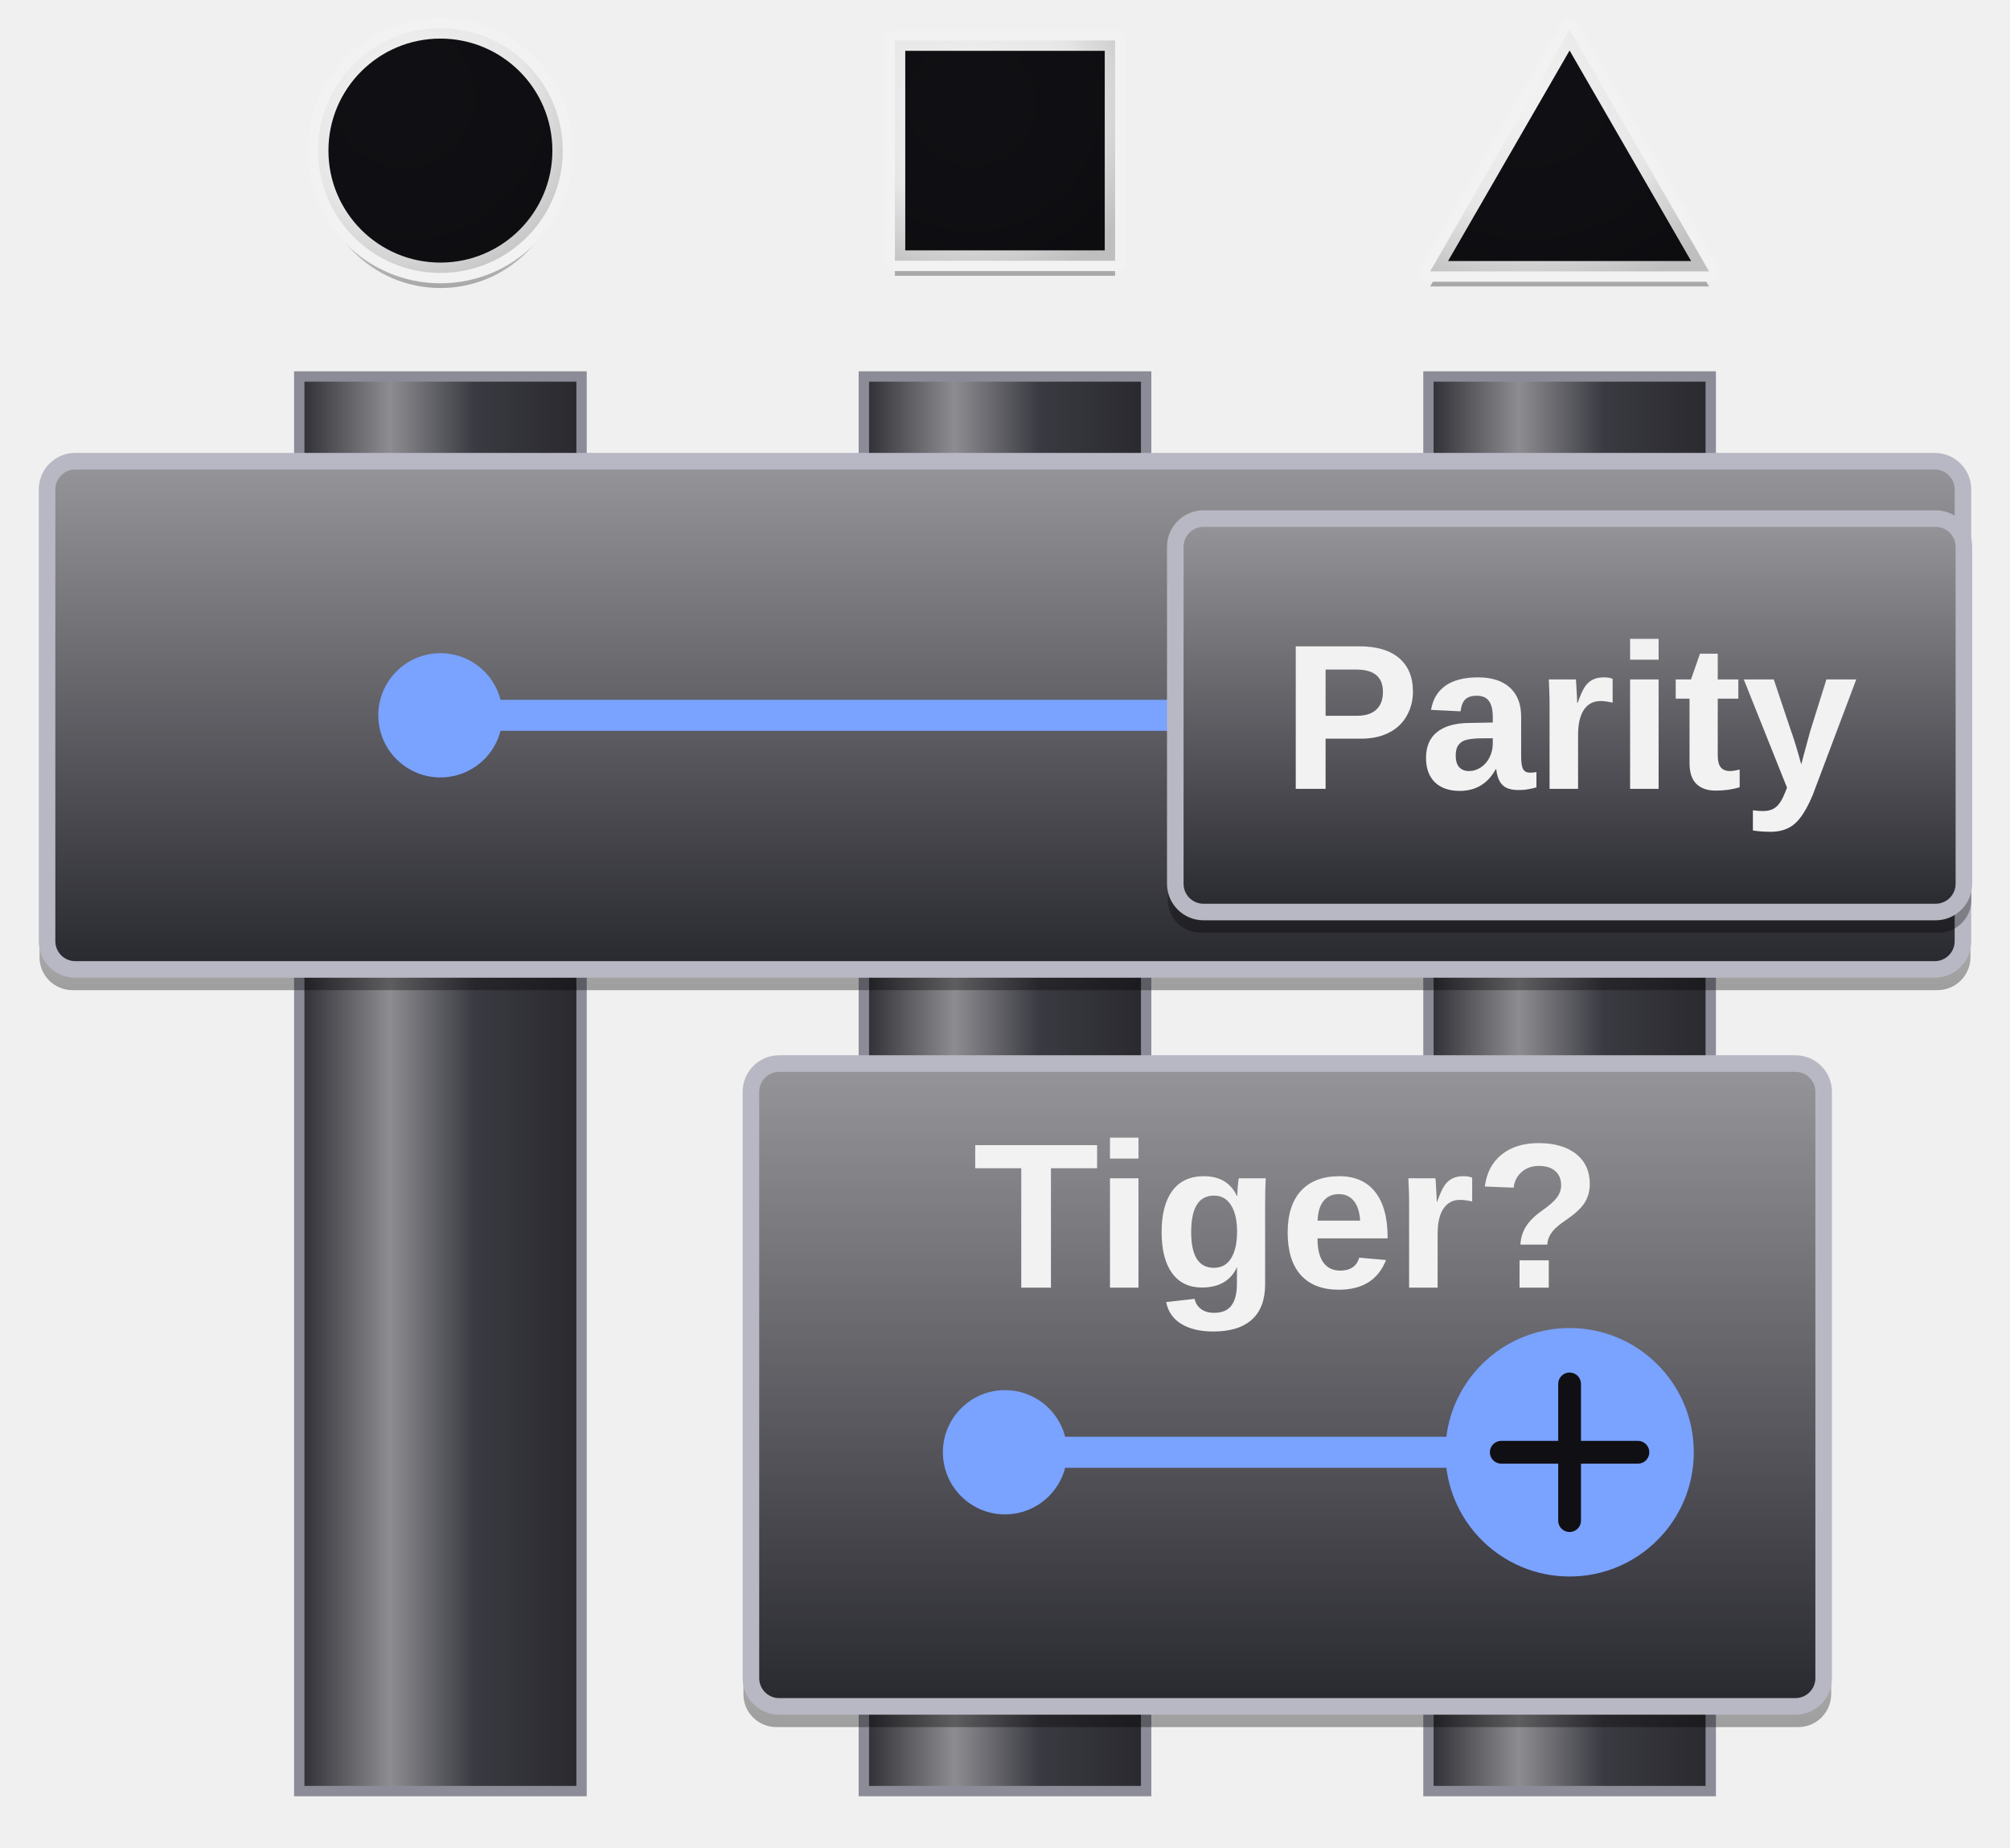
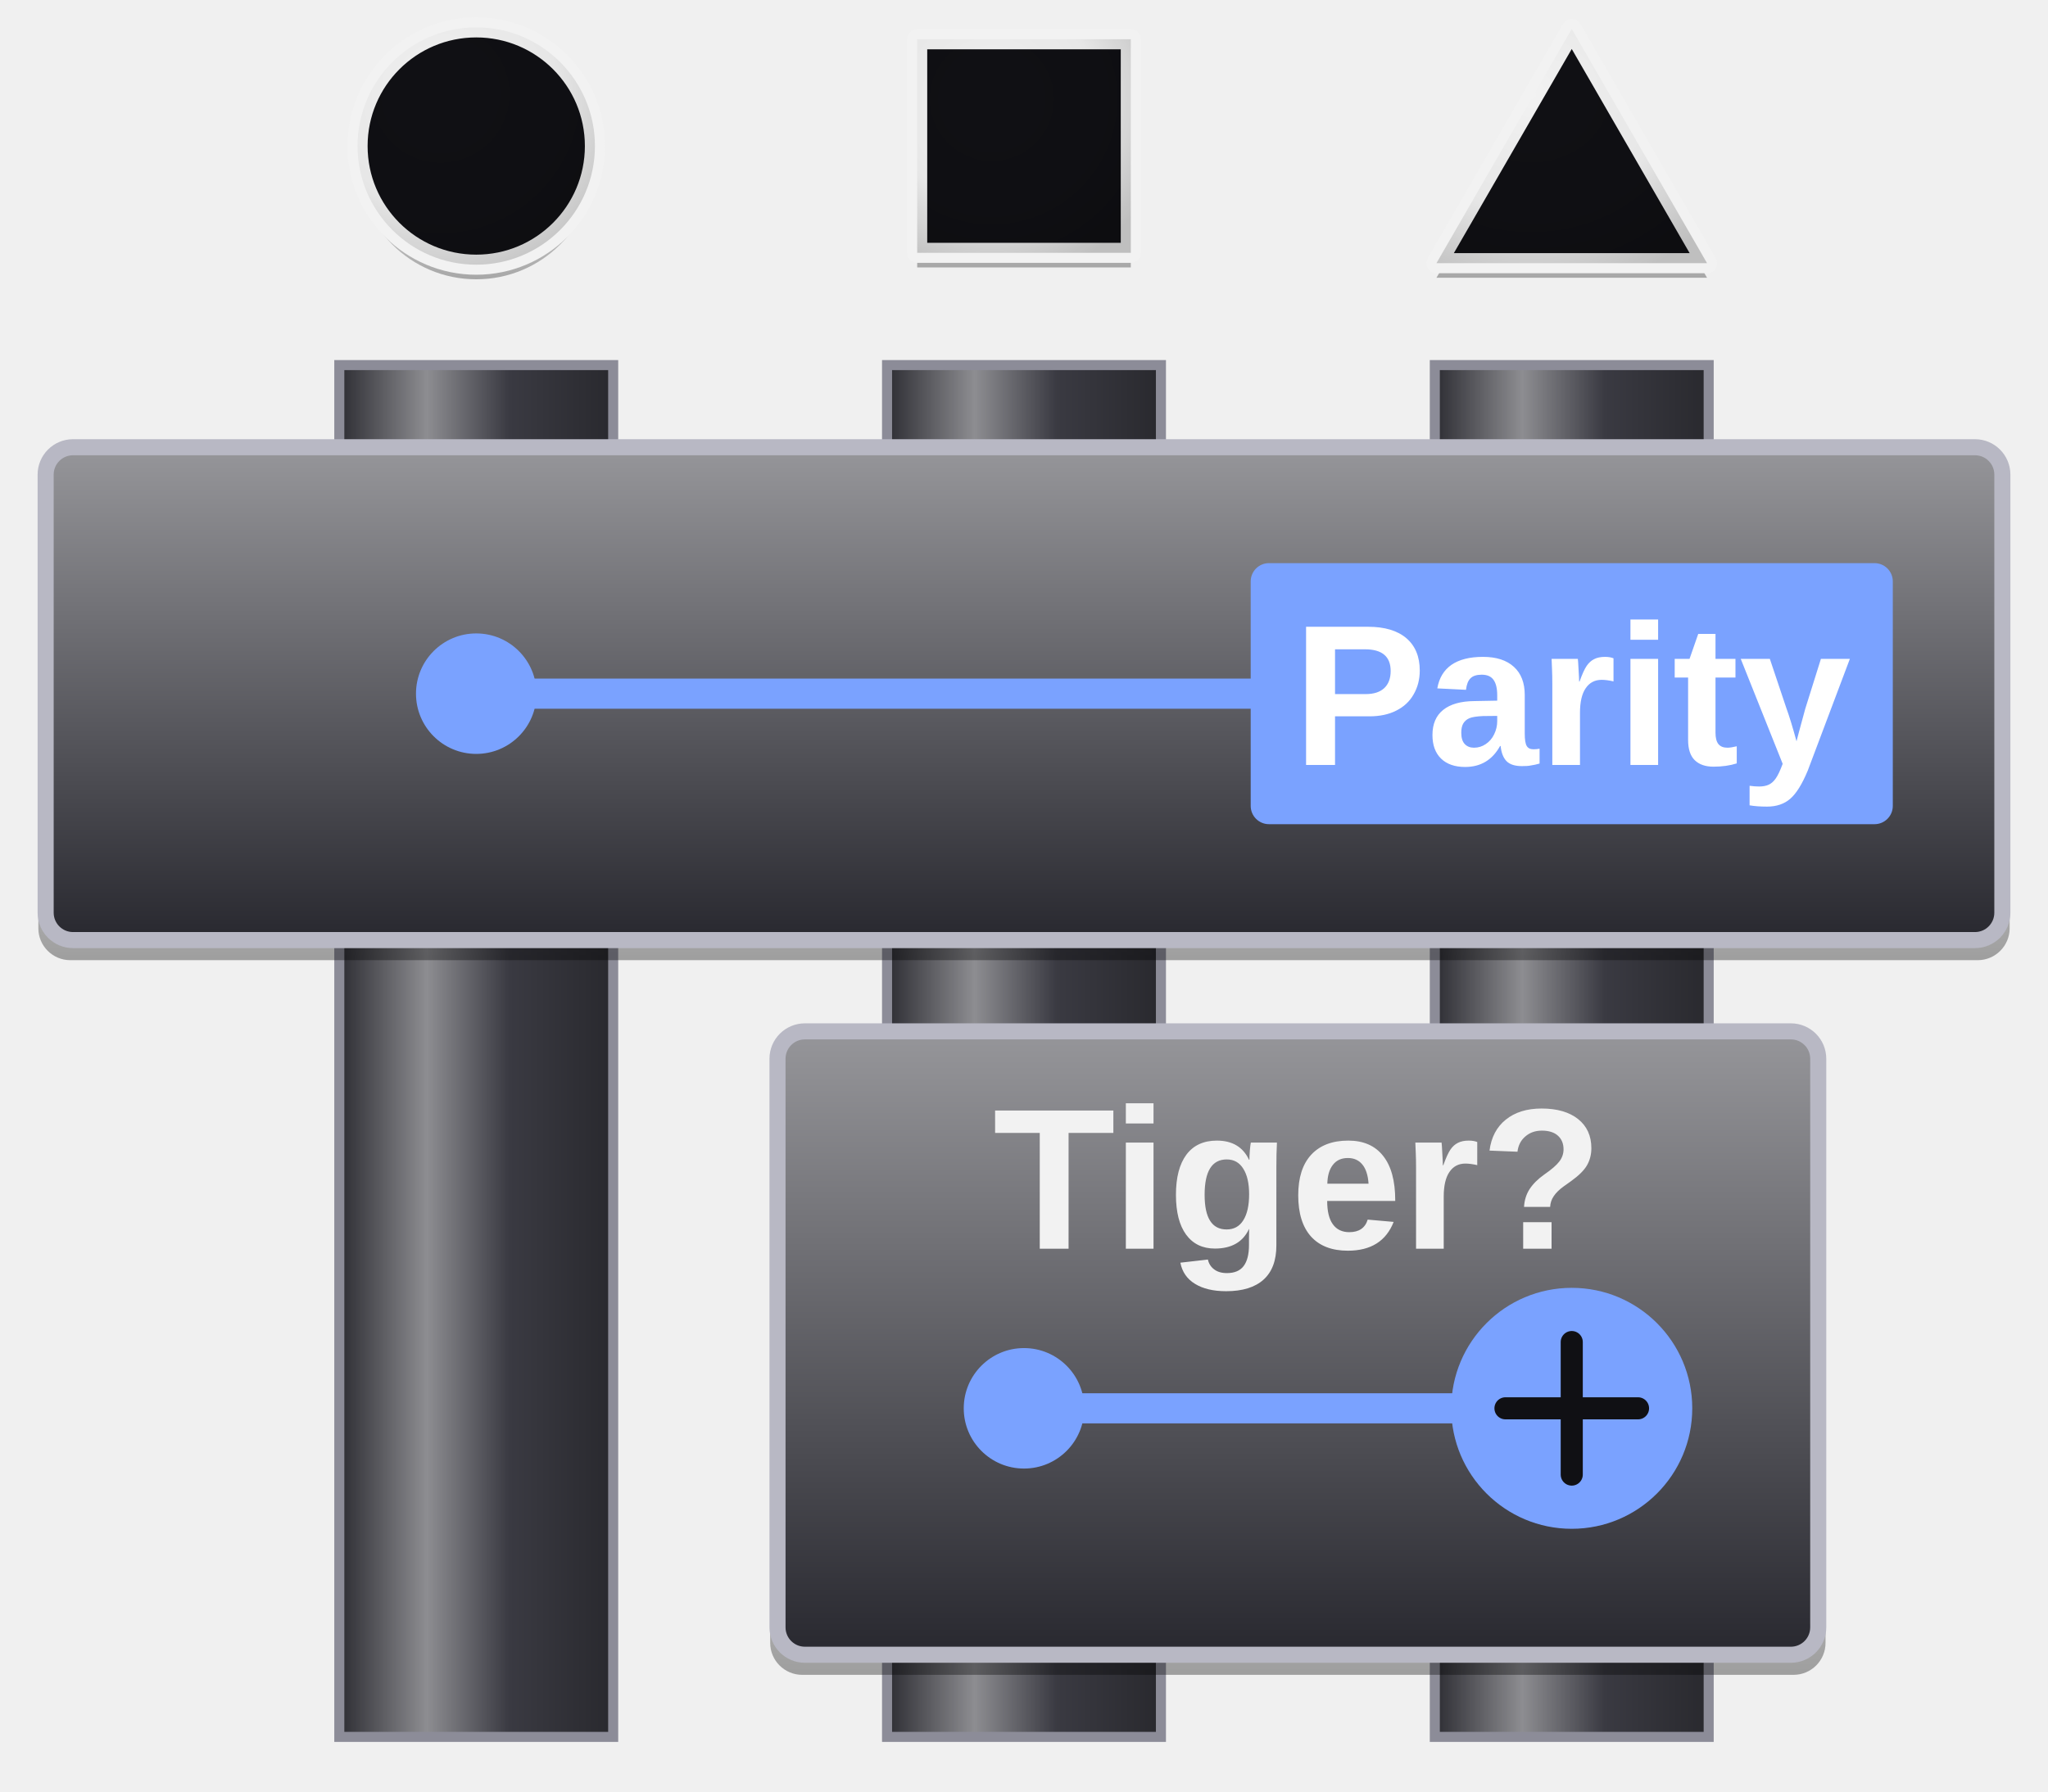
- <svg xmlns="http://www.w3.org/2000/svg" viewBox="-46.803 -3 213.606 196.3" width="213.606" height="196.3" shape-rendering="geometricPrecision">
+ <svg xmlns="http://www.w3.org/2000/svg" viewBox="-52.167 -3 224.335 196.3" width="224.335" height="196.3" shape-rendering="geometricPrecision">
  <defs>
    <linearGradient id="ms-pipe" x1="0" y1="0" x2="1" y2="0">
      <stop offset="0%" stop-color="#2d2d33" />
      <stop offset="32%" stop-color="#8d8d91" />
      <stop offset="62%" stop-color="#3a3a42" />
      <stop offset="100%" stop-color="#29292e" />
    </linearGradient>
    <linearGradient id="ms-gate" x1="0" y1="0" x2="0" y2="1">
      <stop offset="0%" stop-color="#96969a" />
      <stop offset="100%" stop-color="#28282f" />
    </linearGradient>
    <linearGradient id="ms-shadow" x1="0" y1="0" x2="0" y2="1">
      <stop offset="0%" stop-color="#000000" stop-opacity="0" />
      <stop offset="55%" stop-color="#000000" stop-opacity="0.119" />
      <stop offset="100%" stop-color="#000000" stop-opacity="0.34" />
    </linearGradient>
    <linearGradient id="ms-qubit-shadow" x1="0" y1="0" x2="0" y2="1">
      <stop offset="0%" stop-color="#000000" stop-opacity="0" />
      <stop offset="55%" stop-color="#000000" stop-opacity="0.105" />
      <stop offset="100%" stop-color="#000000" stop-opacity="0.3" />
    </linearGradient>
    <radialGradient id="ms-qubit-lit" cx="0.34" cy="0.27" r="0.78">
      <stop offset="0%" stop-color="#ffffff" stop-opacity="0.46" />
      <stop offset="45%" stop-color="#ffffff" stop-opacity="0.11" />
      <stop offset="100%" stop-color="#ffffff" stop-opacity="0" />
    </radialGradient>
    <radialGradient id="ms-qubit-dim" cx="0.35" cy="0.28" r="0.85">
      <stop offset="0%" stop-color="#000000" stop-opacity="0" />
      <stop offset="58%" stop-color="#000000" stop-opacity="0.05" />
      <stop offset="100%" stop-color="#000000" stop-opacity="0.21" />
    </radialGradient>
  </defs>
  <g>
    <g data-key="pipe:1:n0">
      <rect x="-15" y="37" width="30" height="9" fill="url(#ms-pipe)" stroke="#8c8c98" stroke-width="1.1" />
    </g>
    <g data-key="pipe:1:controlled@1-3#0">
      <rect x="-15" y="100" width="30" height="87.3" fill="url(#ms-pipe)" stroke="#8c8c98" stroke-width="1.1" />
    </g>
    <g data-key="pipe:2:n0">
      <rect x="45" y="37" width="30" height="9" fill="url(#ms-pipe)" stroke="#8c8c98" stroke-width="1.1" />
    </g>
    <g data-key="pipe:2:controlled@1-3#0">
      <rect x="45" y="100" width="30" height="10" fill="url(#ms-pipe)" stroke="#8c8c98" stroke-width="1.1" />
    </g>
    <g data-key="pipe:2:controlled@2-3#0">
      <rect x="45" y="178.3" width="30" height="9" fill="url(#ms-pipe)" stroke="#8c8c98" stroke-width="1.1" />
    </g>
    <g data-key="pipe:3:n0">
      <rect x="105" y="37" width="30" height="9" fill="url(#ms-pipe)" stroke="#8c8c98" stroke-width="1.1" />
    </g>
    <g data-key="pipe:3:controlled@1-3#0">
      <rect x="105" y="100" width="30" height="10" fill="url(#ms-pipe)" stroke="#8c8c98" stroke-width="1.1" />
    </g>
    <g data-key="pipe:3:controlled@2-3#0">
      <rect x="105" y="178.3" width="30" height="9" fill="url(#ms-pipe)" stroke="#8c8c98" stroke-width="1.1" />
    </g>
    <g data-key="controlled@1-3#0">
-       <rect x="-42.603" y="48.2" width="205.206" height="54" rx="3.5" fill="url(#ms-shadow)" stroke="none" />
-       <rect x="-41.803" y="46" width="203.606" height="54" rx="3" fill="url(#ms-gate)" stroke="#b8b8c4" stroke-width="1.76" />
+       <rect x="-47.967" y="48.2" width="215.935" height="54" rx="3.5" fill="url(#ms-shadow)" stroke="none" />
+       <rect x="-47.167" y="46" width="214.335" height="54" rx="3" fill="url(#ms-gate)" stroke="#b8b8c4" stroke-width="1.76" />
    </g>
    <g data-key="controlled@2-3#0">
      <rect x="32.2" y="112.2" width="115.6" height="68.3" rx="3.5" fill="url(#ms-shadow)" stroke="none" />
      <rect x="33" y="110" width="114" height="68.3" rx="3" fill="url(#ms-gate)" stroke="#b8b8c4" stroke-width="1.76" />
    </g>
    <g transform="translate(0 13)">
      <g transform="translate(0 1.6)">
        <path d="M-13 0A13 13 0 1 0 13 0A13 13 0 1 0 -13 0Z" fill="url(#ms-qubit-shadow)" stroke="none" />
      </g>
      <path d="M-13 0A13 13 0 1 0 13 0A13 13 0 1 0 -13 0Z" fill="#101014" stroke="#f2f2f2" stroke-width="2.2" stroke-linejoin="round" />
      <path d="M-13 0A13 13 0 1 0 13 0A13 13 0 1 0 -13 0Z" fill="url(#ms-qubit-dim)" stroke="none" />
    </g>
    <g transform="translate(60 13)">
      <g transform="translate(0 1.6)">
        <path d="M-11.7 -11.7L11.7 -11.7L11.7 11.7L-11.7 11.7Z" fill="url(#ms-qubit-shadow)" stroke="none" />
      </g>
      <path d="M-11.7 -11.7L11.7 -11.7L11.7 11.7L-11.7 11.7Z" fill="#101014" stroke="#f2f2f2" stroke-width="2.2" stroke-linejoin="round" />
      <path d="M-11.7 -11.7L11.7 -11.7L11.7 11.7L-11.7 11.7Z" fill="url(#ms-qubit-dim)" stroke="none" />
    </g>
    <g transform="translate(120 13)">
      <g transform="translate(0 1.6)">
        <path d="M0 -12.834L14.82 12.834L-14.82 12.834Z" fill="url(#ms-qubit-shadow)" stroke="none" />
      </g>
      <path d="M0 -12.834L14.82 12.834L-14.82 12.834Z" fill="#101014" stroke="#f2f2f2" stroke-width="2.2" stroke-linejoin="round" />
      <path d="M0 -12.834L14.82 12.834L-14.82 12.834Z" fill="url(#ms-qubit-dim)" stroke="none" />
    </g>
    <g data-key="controlled@1-3#0">
-       <line x1="0" y1="73" x2="78.097" y2="73" stroke="#7aa2ff" stroke-width="3.3" stroke-linecap="round" />
+       <line x1="0" y1="73" x2="84.833" y2="73" stroke="#7aa2ff" stroke-width="3.3" stroke-linecap="round" />
    </g>
    <g data-key="controlled@1-3#0">
      <circle cx="0" cy="73" r="6.6" fill="#7aa2ff" />
    </g>
    <g data-key="controlled@1-3#0">
-       <rect x="77.297" y="54.3" width="85.406" height="41.8" rx="3.5" fill="url(#ms-shadow)" stroke="none" />
-       <rect x="78.097" y="52.1" width="83.806" height="41.8" rx="3" fill="url(#ms-gate)" stroke="#b8b8c4" stroke-width="1.76" />
-       <text x="120" y="80.81" text-anchor="middle" font-family="ui-sans-serif, system-ui, -apple-system, 'Helvetica Neue', Arial, sans-serif" font-size="22" font-weight="600" fill="#f2f2f2">Parity</text>
+       <rect x="84.833" y="58.7" width="70.335" height="28.6" rx="2" fill="#7aa2ff" />
+       <text x="120" y="80.81" text-anchor="middle" font-family="ui-sans-serif, system-ui, -apple-system, 'Helvetica Neue', Arial, sans-serif" font-size="22" font-weight="700" fill="#ffffff">Parity</text>
    </g>
    <g data-key="controlled@2-3#0">
      <line x1="60" y1="151.3" x2="120" y2="151.3" stroke="#7aa2ff" stroke-width="3.3" stroke-linecap="round" />
    </g>
    <g data-key="controlled@2-3#0">
      <circle cx="60" cy="151.3" r="6.6" fill="#7aa2ff" />
    </g>
    <g data-key="controlled@2-3#0">
      <circle cx="120" cy="151.3" r="13.2" fill="#7aa2ff" />
      <line x1="112.74" y1="151.3" x2="127.26" y2="151.3" stroke="#101014" stroke-width="2.42" stroke-linecap="round" />
      <line x1="120" y1="144.04" x2="120" y2="158.56" stroke="#101014" stroke-width="2.42" stroke-linecap="round" />
    </g>
    <g data-key="controlled@2-3#0">
      <text x="90" y="133.81" text-anchor="middle" font-family="ui-sans-serif, system-ui, -apple-system, 'Helvetica Neue', Arial, sans-serif" font-size="22" font-weight="600" fill="#f2f2f2">Tiger?</text>
    </g>
  </g>
</svg>
